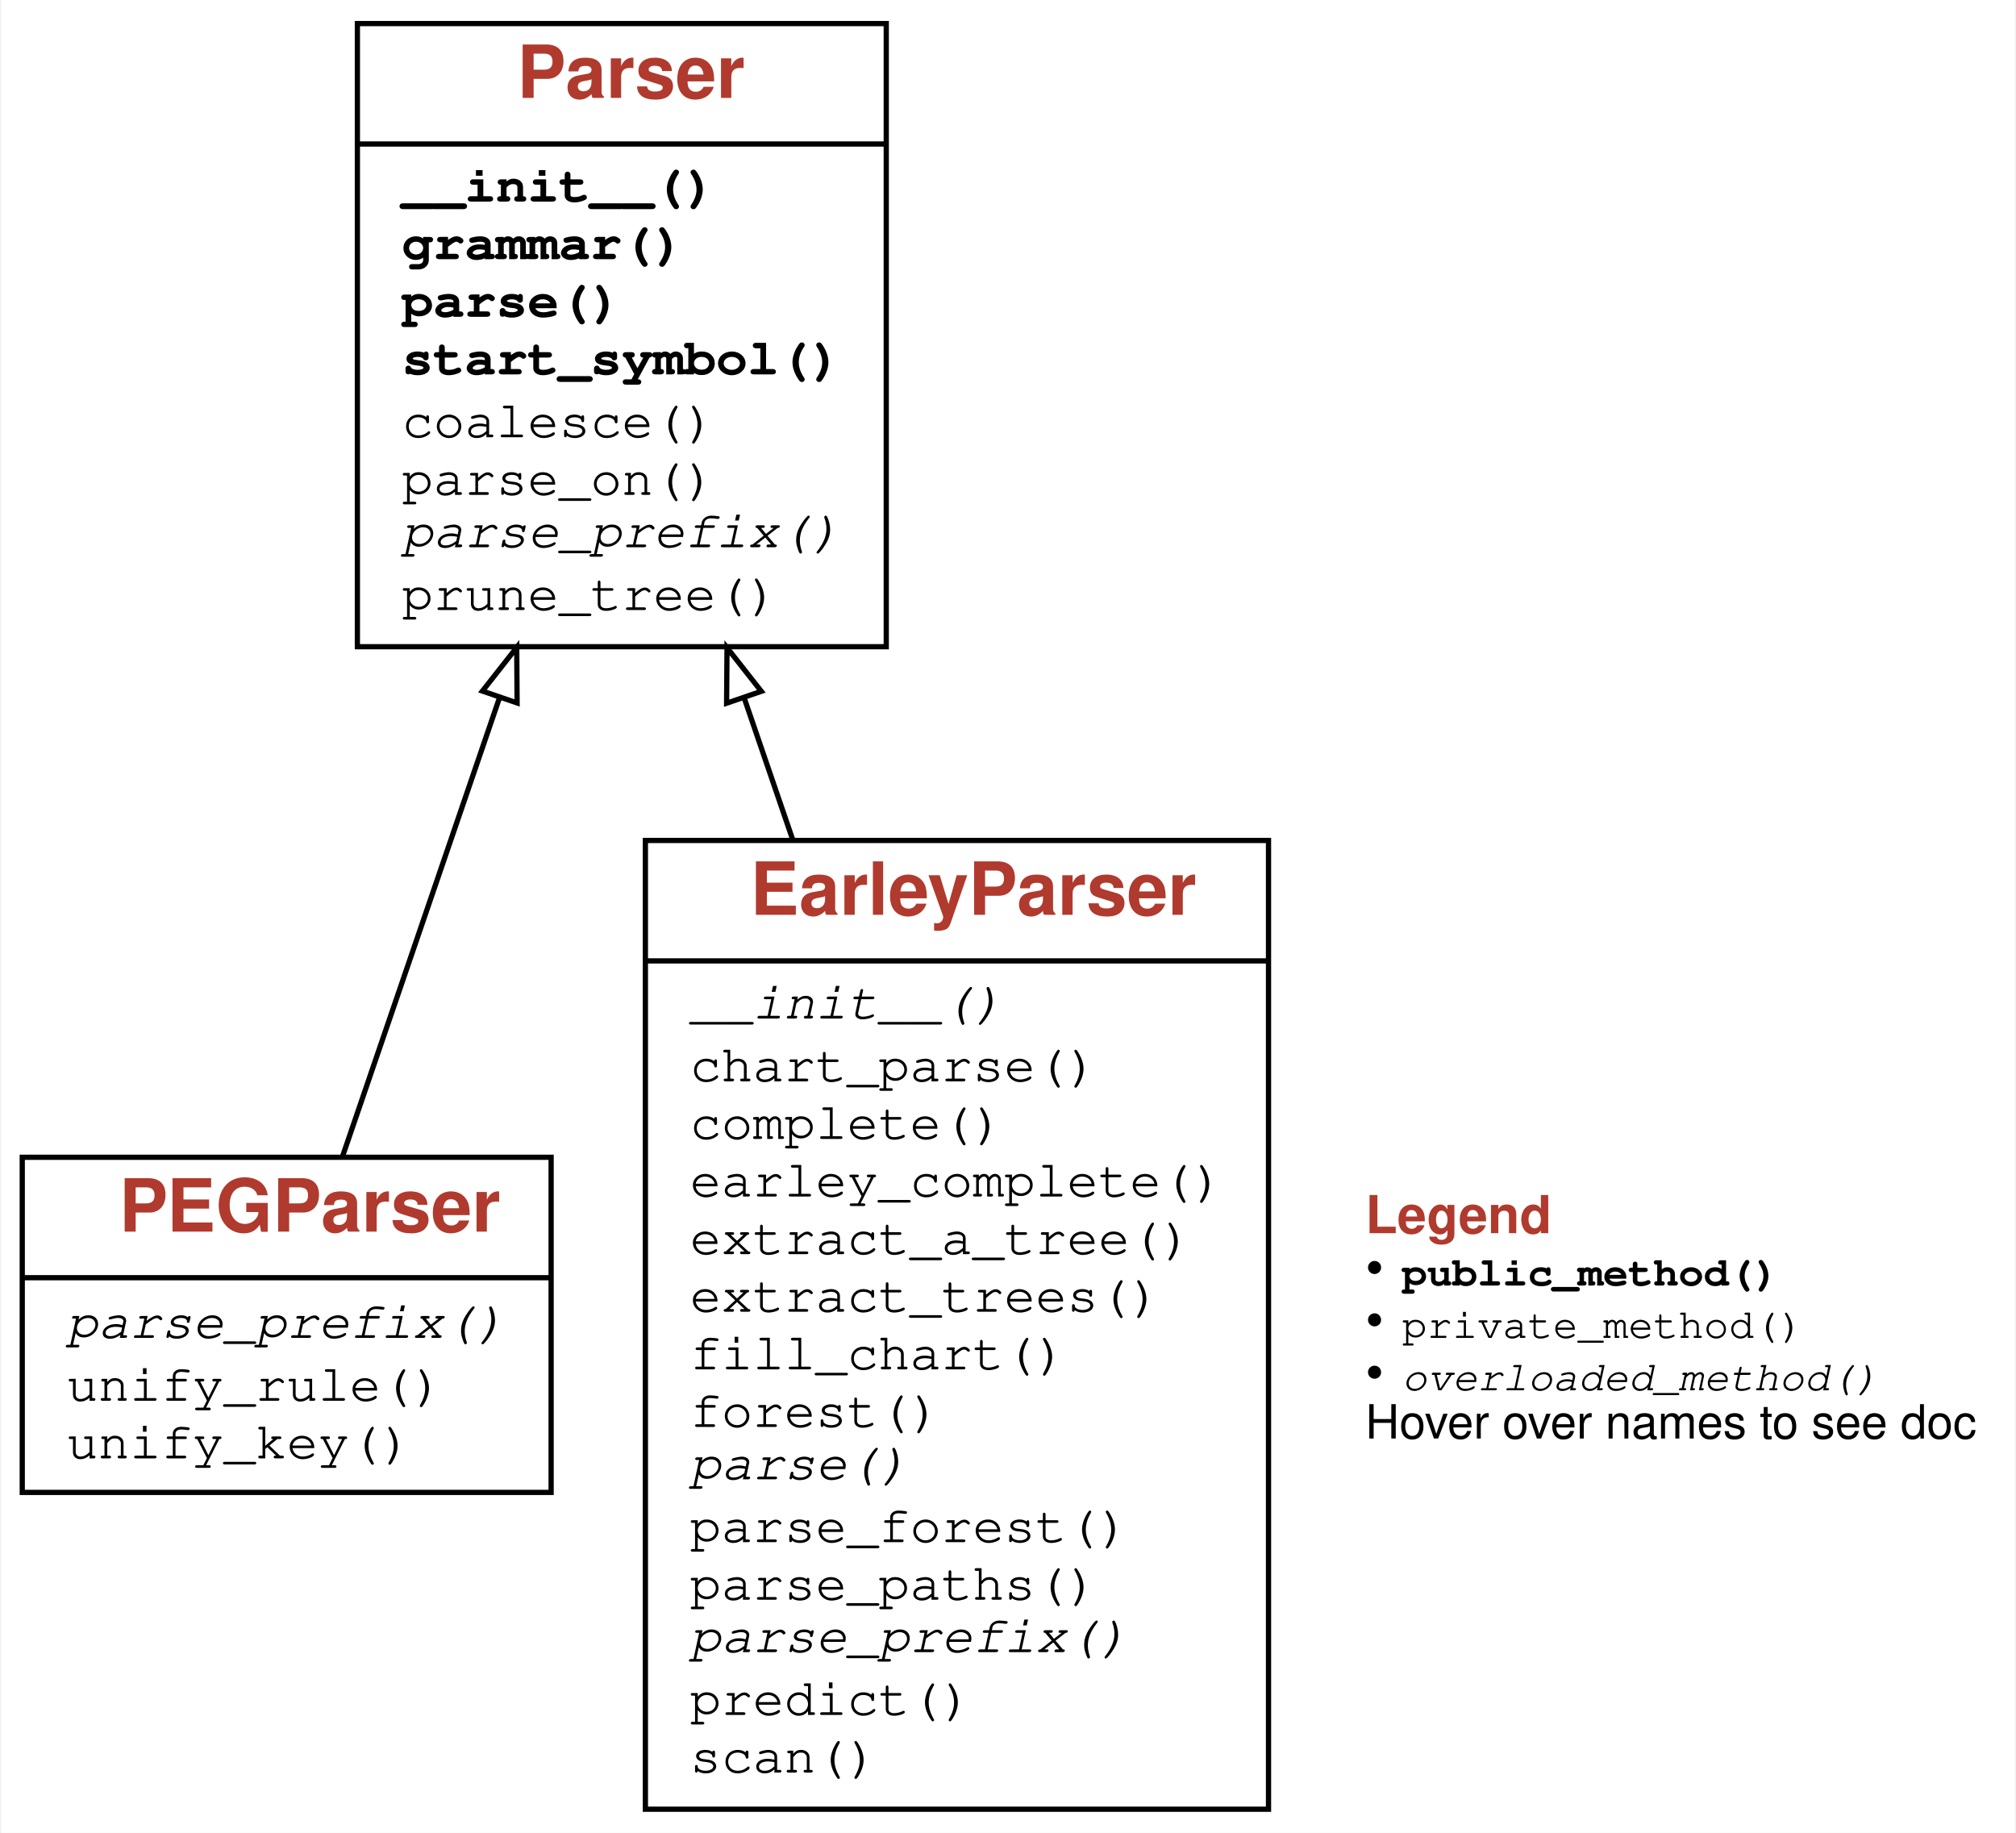
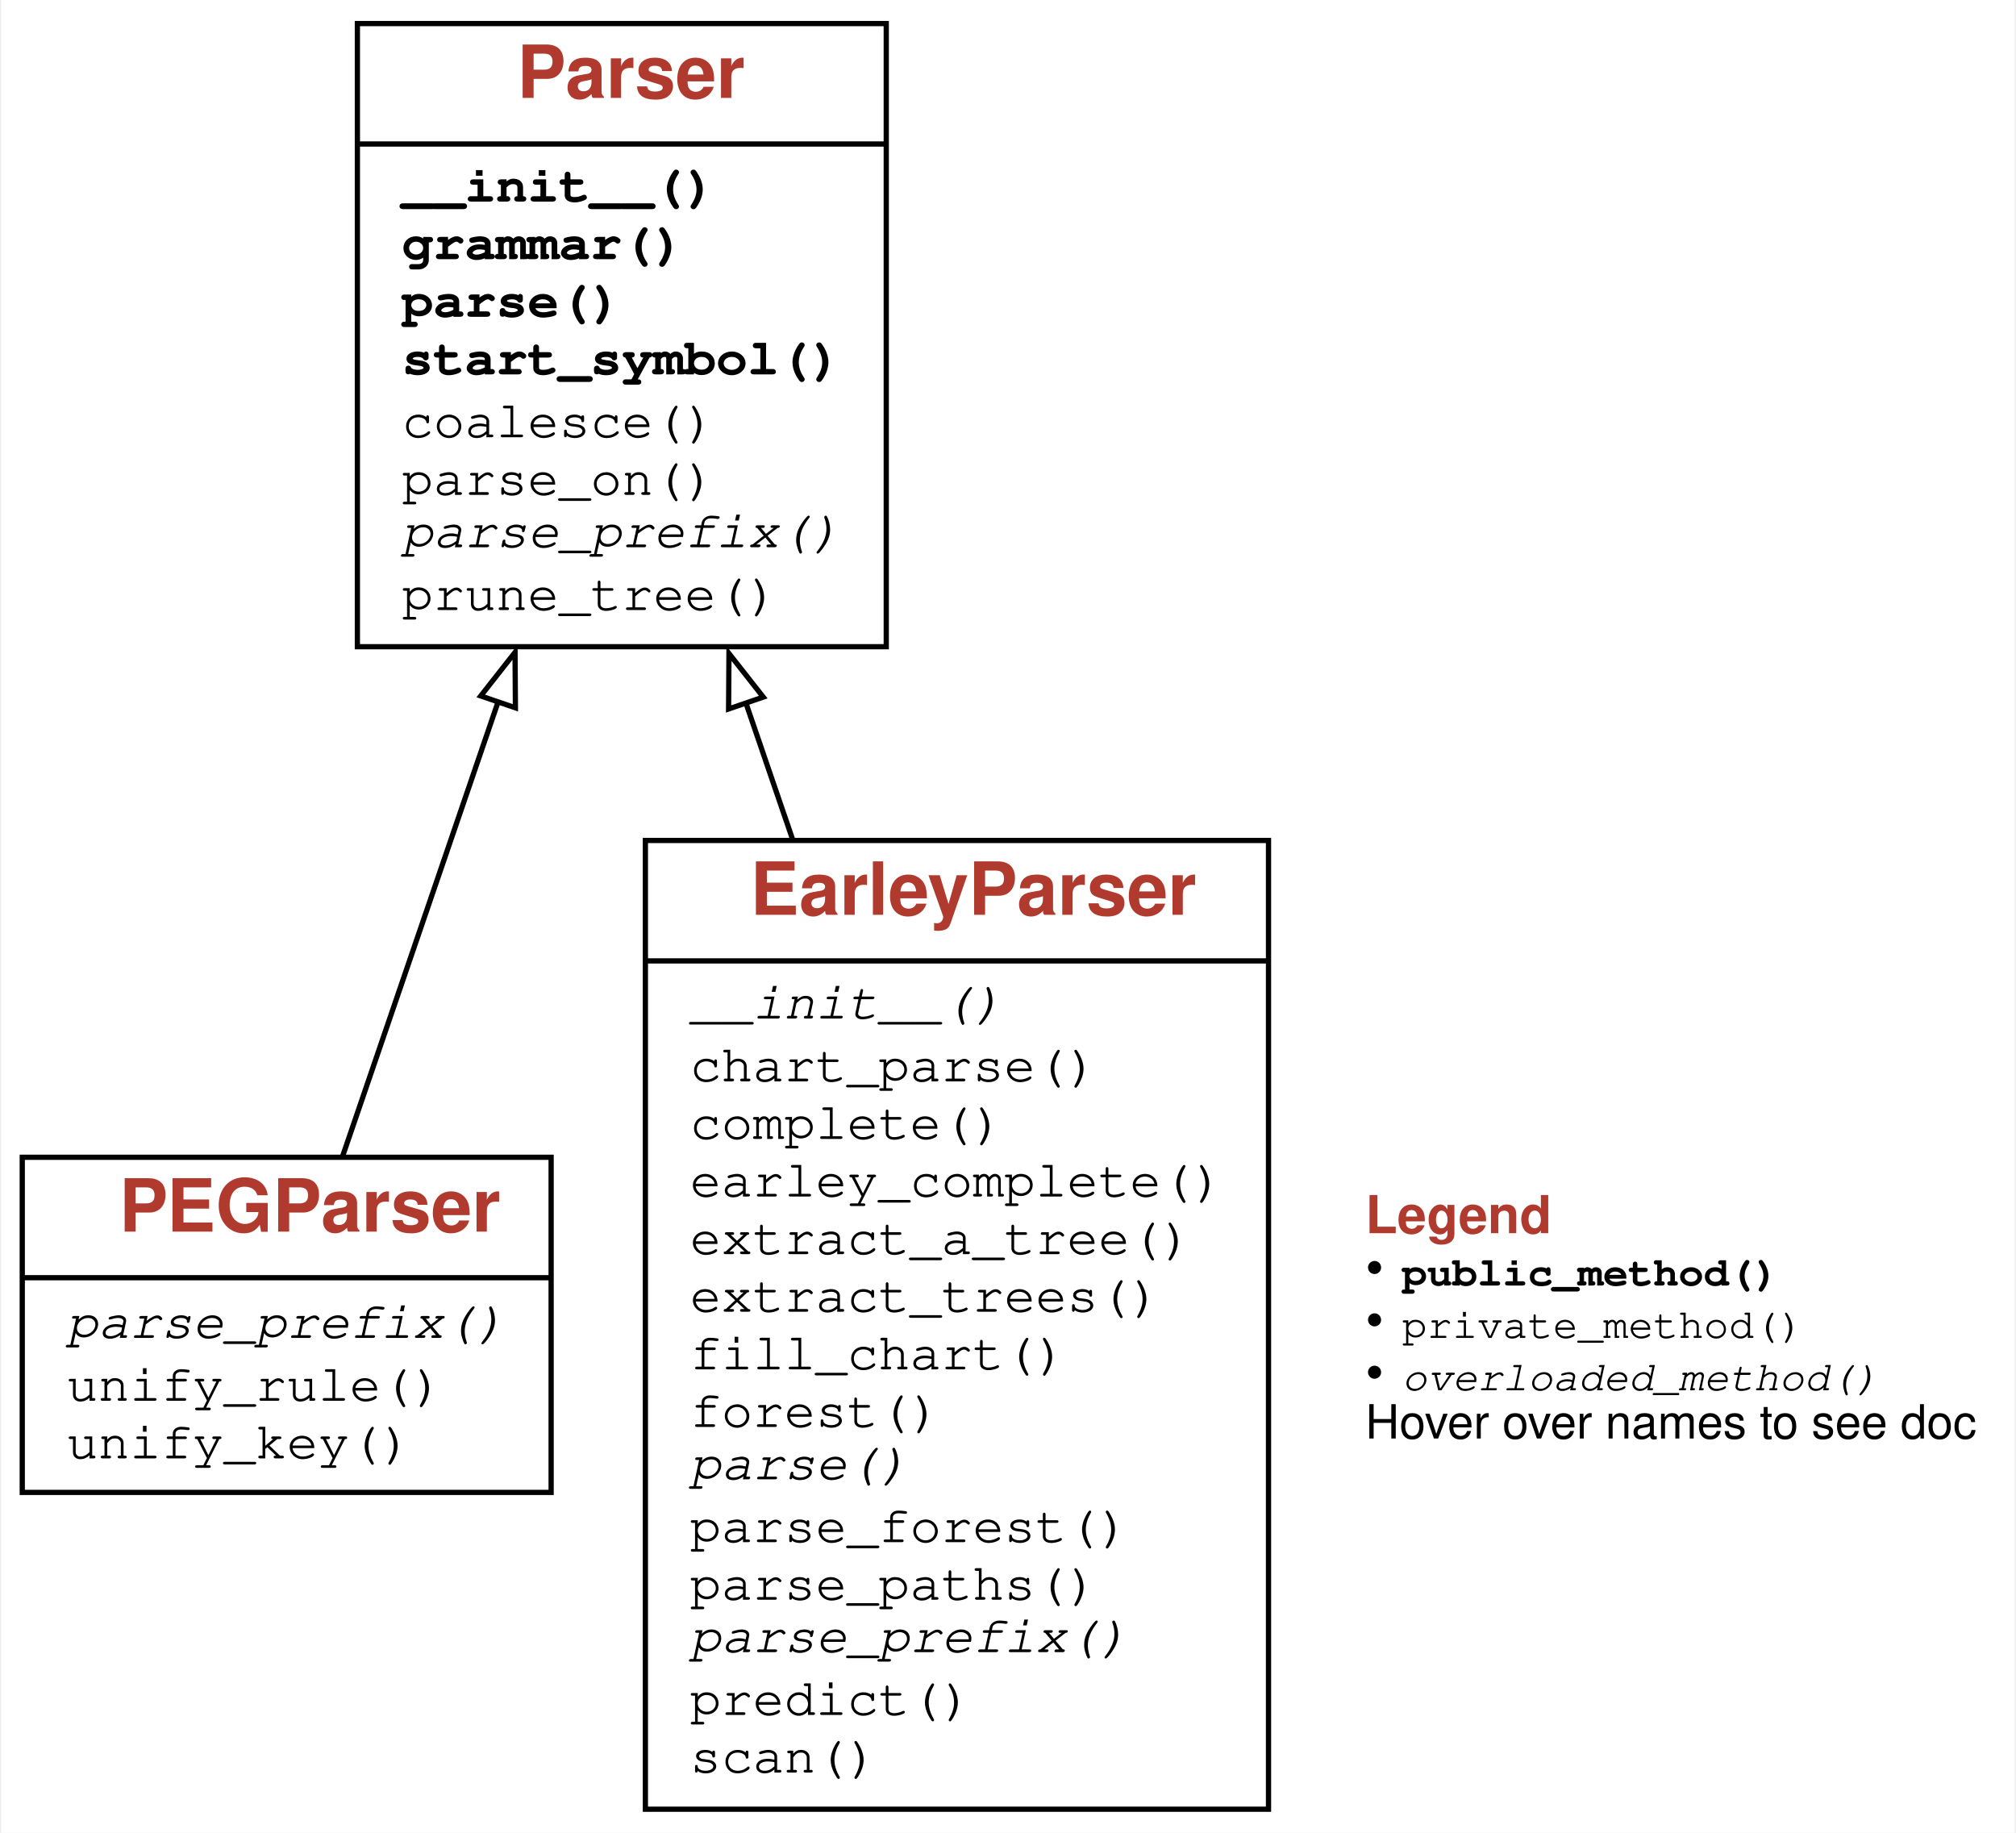
<svg xmlns="http://www.w3.org/2000/svg" xmlns:xlink="http://www.w3.org/1999/xlink" width="385pt" height="350pt" viewBox="0.00 0.00 384.50 350.00">
  <g id="graph0" class="graph" transform="scale(1 1) rotate(0) translate(4 346)">
    <g id="a_graph0">
      <a xlink:title="PEGParser class hierarchy">
-         <polygon fill="white" stroke="transparent" points="-4,4 -4,-346 380.5,-346 380.5,4 -4,4" />
+         <polygon fill="white" stroke="none" points="-4,4 -4,-346 380.5,-346 380.5,4 -4,4" />
      </a>
    </g>
    <g id="node1" class="node">
      <g id="a_node1">
        <a xlink:href="#" xlink:title="class PEGParser:&#10;Packrat parser for Parsing Expression Grammars (PEGs).">
          <polygon fill="none" stroke="black" points="0,-61 0,-125 101,-125 101,-61 0,-61" />
          <text text-anchor="start" x="18.5" y="-110.8" font-family="Patua One, Helvetica, sans-serif" font-weight="bold" font-size="14.00" fill="#b03a2e">PEGParser</text>
-           <polyline fill="none" stroke="black" points="0,-102 101,-102 " />
+           <polyline fill="none" stroke="black" points="0,-102 101,-102" />
          <g id="a_node1_0">
            <a xlink:href="#" xlink:title="PEGParser">
              <g id="a_node1_1">
                <a xlink:href="#" xlink:title="parse_prefix(self, text):&#10;Return pair (cursor, forest) for longest prefix of text.&#10;To be defined in subclasses.">
                  <text text-anchor="start" x="8.5" y="-90.5" font-family="'Fira Mono', 'Source Code Pro', 'Courier', monospace" font-style="italic" font-size="10.00">parse_prefix()</text>
                </a>
              </g>
              <g id="a_node1_2">
                <a xlink:href="#" xlink:title="unify_rule(self, rule, text, at)">
                  <text text-anchor="start" x="8.5" y="-78.5" font-family="'Fira Mono', 'Source Code Pro', 'Courier', monospace" font-size="10.00">unify_rule()</text>
                </a>
              </g>
              <g id="a_node1_3">
                <a xlink:href="#" xlink:title="unify_key(self, key, text, at=0)">
                  <text text-anchor="start" x="8.5" y="-67.5" font-family="'Fira Mono', 'Source Code Pro', 'Courier', monospace" font-size="10.00">unify_key()</text>
                </a>
              </g>
            </a>
          </g>
        </a>
      </g>
    </g>
    <g id="node2" class="node">
      <g id="a_node2">
        <a xlink:href="#" xlink:title="class Parser:&#10;Base class for parsing.">
          <polygon fill="none" stroke="black" points="64,-222.5 64,-341.5 165,-341.5 165,-222.5 64,-222.5" />
          <text text-anchor="start" x="94.5" y="-327.3" font-family="Patua One, Helvetica, sans-serif" font-weight="bold" font-size="14.00" fill="#b03a2e">Parser</text>
-           <polyline fill="none" stroke="black" points="64,-318.5 165,-318.5 " />
+           <polyline fill="none" stroke="black" points="64,-318.5 165,-318.5" />
          <g id="a_node2_4">
            <a xlink:href="#" xlink:title="Parser">
              <g id="a_node2_5">
                <a xlink:href="#" xlink:title="__init__(self, grammar, **kwargs):&#10;Constructor.&#10;`grammar` is the grammar to be used for parsing.&#10;Keyword arguments:&#10;`start_symbol` is the start symbol (default: '&lt;start&gt;').&#10;`log` enables logging (default: False).&#10;`coalesce` defines if tokens should be coalesced (default: True).&#10;`tokens`, if set, is a set of tokens to be used.">
                  <text text-anchor="start" x="72.5" y="-307.5" font-family="'Fira Mono', 'Source Code Pro', 'Courier', monospace" font-weight="bold" font-size="10.00">__init__()</text>
                </a>
              </g>
              <g id="a_node2_6">
                <a xlink:href="#" xlink:title="grammar(self) -&gt; Grammar:&#10;Return the grammar of this parser.">
                  <text text-anchor="start" x="72.5" y="-296.5" font-family="'Fira Mono', 'Source Code Pro', 'Courier', monospace" font-weight="bold" font-size="10.00">grammar()</text>
                </a>
              </g>
              <g id="a_node2_7">
                <a xlink:href="#" xlink:title="parse(self, text: str) -&gt; Iterable[DerivationTree]:&#10;Parse `text` using the grammar.&#10;Return an iterable of parse trees.">
                  <text text-anchor="start" x="72.5" y="-285.5" font-family="'Fira Mono', 'Source Code Pro', 'Courier', monospace" font-weight="bold" font-size="10.00">parse()</text>
                </a>
              </g>
              <g id="a_node2_8">
                <a xlink:href="#" xlink:title="start_symbol(self) -&gt; str:&#10;Return the start symbol of this parser.">
                  <text text-anchor="start" x="72.5" y="-274.5" font-family="'Fira Mono', 'Source Code Pro', 'Courier', monospace" font-weight="bold" font-size="10.00">start_symbol()</text>
                </a>
              </g>
              <g id="a_node2_9">
                <a xlink:href="#" xlink:title="coalesce(self, children: List[DerivationTree]) -&gt; List[DerivationTree]">
                  <text text-anchor="start" x="72.5" y="-262.5" font-family="'Fira Mono', 'Source Code Pro', 'Courier', monospace" font-size="10.00">coalesce()</text>
                </a>
              </g>
              <g id="a_node2_10">
                <a xlink:href="#" xlink:title="parse_on(self, text: str, start_symbol: str) -&gt; Generator">
                  <text text-anchor="start" x="72.5" y="-251.5" font-family="'Fira Mono', 'Source Code Pro', 'Courier', monospace" font-size="10.00">parse_on()</text>
                </a>
              </g>
              <g id="a_node2_11">
                <a xlink:href="#" xlink:title="parse_prefix(self, text: str) -&gt; Tuple[int, Iterable[DerivationTree]]:&#10;Return pair (cursor, forest) for longest prefix of text.&#10;To be defined in subclasses.">
                  <text text-anchor="start" x="72.5" y="-241.5" font-family="'Fira Mono', 'Source Code Pro', 'Courier', monospace" font-style="italic" font-size="10.00">parse_prefix()</text>
                </a>
              </g>
              <g id="a_node2_12">
                <a xlink:href="#" xlink:title="prune_tree(self, tree)">
                  <text text-anchor="start" x="72.5" y="-229.5" font-family="'Fira Mono', 'Source Code Pro', 'Courier', monospace" font-size="10.00">prune_tree()</text>
                </a>
              </g>
            </a>
          </g>
        </a>
      </g>
    </g>
    <g id="edge1" class="edge">
-       <path fill="none" stroke="black" d="M61.21,-125.3C69.37,-149.13 80.9,-182.83 91.15,-212.78" />
-       <polygon fill="none" stroke="black" points="87.88,-214.03 94.43,-222.36 94.5,-211.76 87.88,-214.03" />
+       <path fill="none" stroke="black" d="M61.07,-124.88C69.16,-148.53 80.64,-182.08 90.89,-212.02" />
+       <polygon fill="none" stroke="black" points="87.56,-213.1 94.11,-221.43 94.18,-210.83 87.56,-213.1" />
    </g>
    <g id="node3" class="node">
      <g id="a_node3">
        <a xlink:href="#" xlink:title="class EarleyParser:&#10;Earley Parser. This parser can parse any context-free grammar.">
          <polygon fill="none" stroke="black" points="119,-0.5 119,-185.5 238,-185.5 238,-0.5 119,-0.5" />
          <text text-anchor="start" x="139" y="-171.3" font-family="Patua One, Helvetica, sans-serif" font-weight="bold" font-size="14.00" fill="#b03a2e">EarleyParser</text>
-           <polyline fill="none" stroke="black" points="119,-162.5 238,-162.5 " />
+           <polyline fill="none" stroke="black" points="119,-162.5 238,-162.5" />
          <g id="a_node3_13">
            <a xlink:href="#" xlink:title="EarleyParser">
              <g id="a_node3_14">
                <a xlink:href="#" xlink:title="__init__(self, grammar, **kwargs):&#10;Constructor.&#10;`grammar` is the grammar to be used for parsing.&#10;Keyword arguments:&#10;`start_symbol` is the start symbol (default: '&lt;start&gt;').&#10;`log` enables logging (default: False).&#10;`coalesce` defines if tokens should be coalesced (default: True).&#10;`tokens`, if set, is a set of tokens to be used.">
                  <text text-anchor="start" x="127.5" y="-151.5" font-family="'Fira Mono', 'Source Code Pro', 'Courier', monospace" font-style="italic" font-size="10.00">__init__()</text>
                </a>
              </g>
              <g id="a_node3_15">
                <a xlink:href="#" xlink:title="chart_parse(self, words, start)">
                  <text text-anchor="start" x="127.5" y="-139.5" font-family="'Fira Mono', 'Source Code Pro', 'Courier', monospace" font-size="10.00">chart_parse()</text>
                </a>
              </g>
              <g id="a_node3_16">
                <a xlink:href="#" xlink:title="complete(self, col, state)">
                  <text text-anchor="start" x="127.5" y="-128.5" font-family="'Fira Mono', 'Source Code Pro', 'Courier', monospace" font-size="10.00">complete()</text>
                </a>
              </g>
              <g id="a_node3_17">
                <a xlink:href="#" xlink:title="earley_complete(self, col, state)">
                  <text text-anchor="start" x="127.5" y="-117.5" font-family="'Fira Mono', 'Source Code Pro', 'Courier', monospace" font-size="10.00">earley_complete()</text>
                </a>
              </g>
              <g id="a_node3_18">
                <a xlink:href="#" xlink:title="extract_a_tree(self, forest_node)">
                  <text text-anchor="start" x="127.5" y="-106.5" font-family="'Fira Mono', 'Source Code Pro', 'Courier', monospace" font-size="10.00">extract_a_tree()</text>
                </a>
              </g>
              <g id="a_node3_19">
                <a xlink:href="#" xlink:title="extract_trees(self, forest_node)">
                  <text text-anchor="start" x="127.5" y="-95.5" font-family="'Fira Mono', 'Source Code Pro', 'Courier', monospace" font-size="10.00">extract_trees()</text>
                </a>
              </g>
              <g id="a_node3_20">
                <a xlink:href="#" xlink:title="fill_chart(self, chart)">
                  <text text-anchor="start" x="127.5" y="-84.5" font-family="'Fira Mono', 'Source Code Pro', 'Courier', monospace" font-size="10.00">fill_chart()</text>
                </a>
              </g>
              <g id="a_node3_21">
                <a xlink:href="#" xlink:title="forest(self, s, kind, chart)">
                  <text text-anchor="start" x="127.5" y="-73.5" font-family="'Fira Mono', 'Source Code Pro', 'Courier', monospace" font-size="10.00">forest()</text>
                </a>
              </g>
              <g id="a_node3_22">
                <a xlink:href="#" xlink:title="parse(self, text):&#10;Parse `text` using the grammar.&#10;Return an iterable of parse trees.">
                  <text text-anchor="start" x="127.5" y="-63.5" font-family="'Fira Mono', 'Source Code Pro', 'Courier', monospace" font-style="italic" font-size="10.00">parse()</text>
                </a>
              </g>
              <g id="a_node3_23">
                <a xlink:href="#" xlink:title="parse_forest(self, chart, state)">
                  <text text-anchor="start" x="127.5" y="-51.5" font-family="'Fira Mono', 'Source Code Pro', 'Courier', monospace" font-size="10.00">parse_forest()</text>
                </a>
              </g>
              <g id="a_node3_24">
                <a xlink:href="#" xlink:title="parse_paths(self, named_expr, chart, frm, til)">
                  <text text-anchor="start" x="127.5" y="-40.5" font-family="'Fira Mono', 'Source Code Pro', 'Courier', monospace" font-size="10.00">parse_paths()</text>
                </a>
              </g>
              <g id="a_node3_25">
                <a xlink:href="#" xlink:title="parse_prefix(self, text):&#10;Return pair (cursor, forest) for longest prefix of text.&#10;To be defined in subclasses.">
                  <text text-anchor="start" x="127.5" y="-30.5" font-family="'Fira Mono', 'Source Code Pro', 'Courier', monospace" font-style="italic" font-size="10.00">parse_prefix()</text>
                </a>
              </g>
              <g id="a_node3_26">
                <a xlink:href="#" xlink:title="predict(self, col, sym, state)">
                  <text text-anchor="start" x="127.5" y="-18.5" font-family="'Fira Mono', 'Source Code Pro', 'Courier', monospace" font-size="10.00">predict()</text>
                </a>
              </g>
              <g id="a_node3_27">
                <a xlink:href="#" xlink:title="scan(self, col, state, letter)">
                  <text text-anchor="start" x="127.5" y="-7.5" font-family="'Fira Mono', 'Source Code Pro', 'Courier', monospace" font-size="10.00">scan()</text>
                </a>
              </g>
            </a>
          </g>
        </a>
      </g>
    </g>
    <g id="edge2" class="edge">
-       <path fill="none" stroke="black" d="M147.16,-185.58C144.02,-194.76 140.87,-203.96 137.83,-212.83" />
-       <polygon fill="none" stroke="black" points="134.51,-211.71 134.59,-222.31 141.14,-213.98 134.51,-211.71" />
+       <path fill="none" stroke="black" d="M147.25,-185.31C144.19,-194.24 141.13,-203.2 138.16,-211.86" />
+       <polygon fill="none" stroke="black" points="134.89,-210.61 134.96,-221.21 141.51,-212.88 134.89,-210.61" />
    </g>
    <g id="node4" class="node">
      <text text-anchor="start" x="256.5" y="-110.5" font-family="Patua One, Helvetica, sans-serif" font-weight="bold" font-size="10.00" fill="#b03a2e">Legend</text>
      <text text-anchor="start" x="256.5" y="-100.5" font-family="Patua One, Helvetica, sans-serif" font-size="10.00">• </text>
      <text text-anchor="start" x="263.5" y="-100.5" font-family="'Fira Mono', 'Source Code Pro', 'Courier', monospace" font-weight="bold" font-size="8.00">public_method()</text>
      <text text-anchor="start" x="256.5" y="-90.5" font-family="Patua One, Helvetica, sans-serif" font-size="10.00">• </text>
      <text text-anchor="start" x="263.5" y="-90.5" font-family="'Fira Mono', 'Source Code Pro', 'Courier', monospace" font-size="8.00">private_method()</text>
      <text text-anchor="start" x="256.5" y="-80.5" font-family="Patua One, Helvetica, sans-serif" font-size="10.00">• </text>
      <text text-anchor="start" x="263.5" y="-80.5" font-family="'Fira Mono', 'Source Code Pro', 'Courier', monospace" font-style="italic" font-size="8.00">overloaded_method()</text>
      <text text-anchor="start" x="256.5" y="-71.3" font-family="Helvetica,sans-Serif" font-size="9.00">Hover over names to see doc</text>
    </g>
  </g>
</svg>
